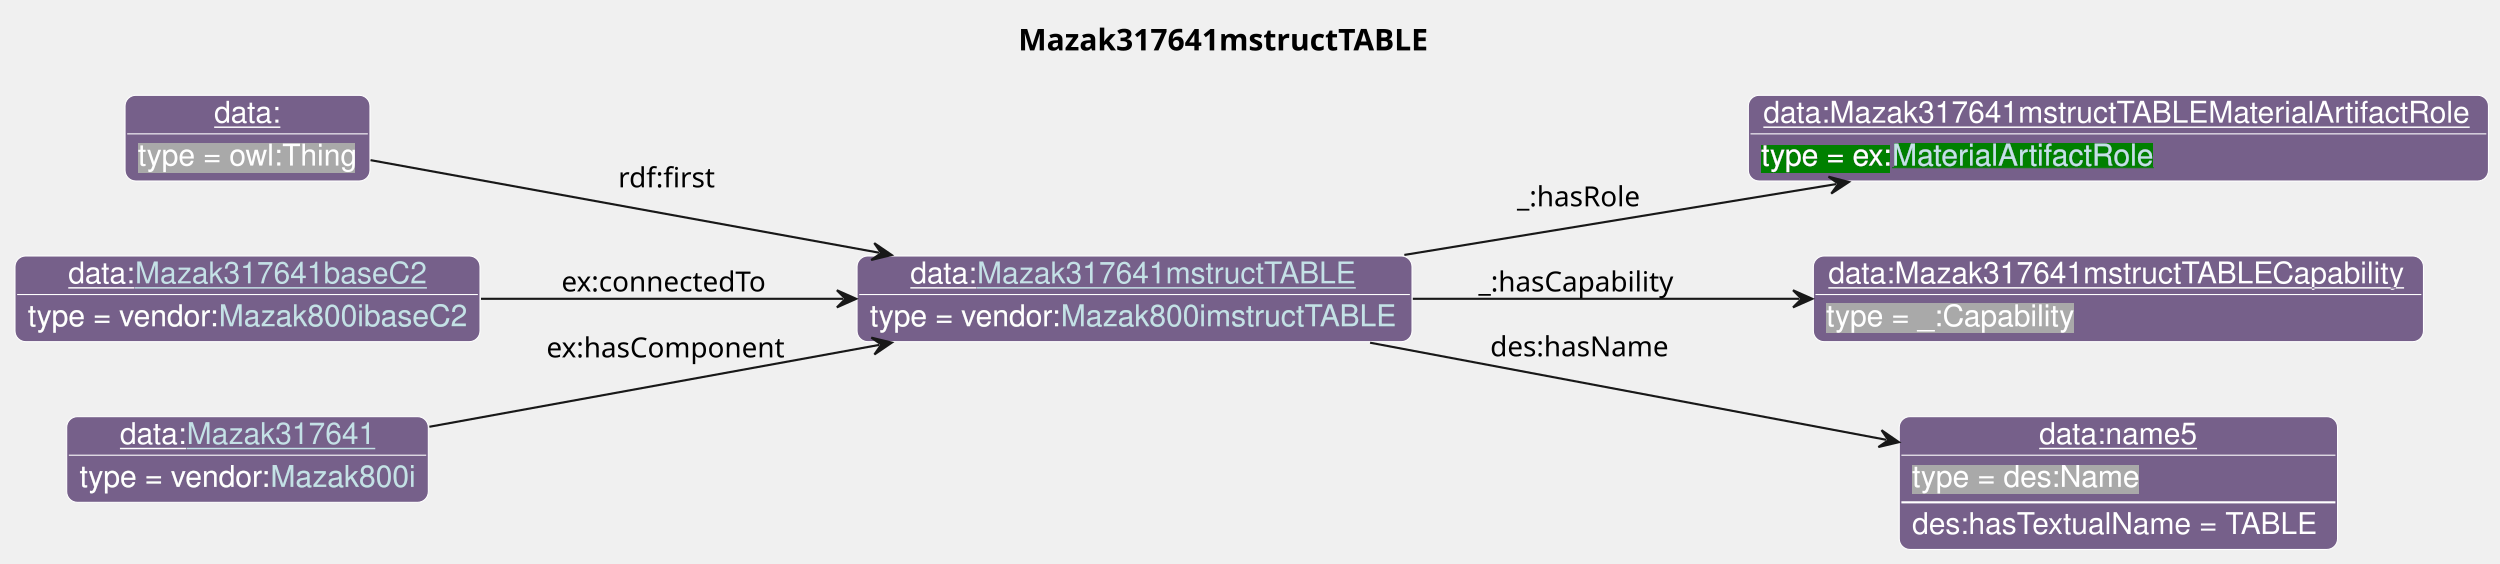
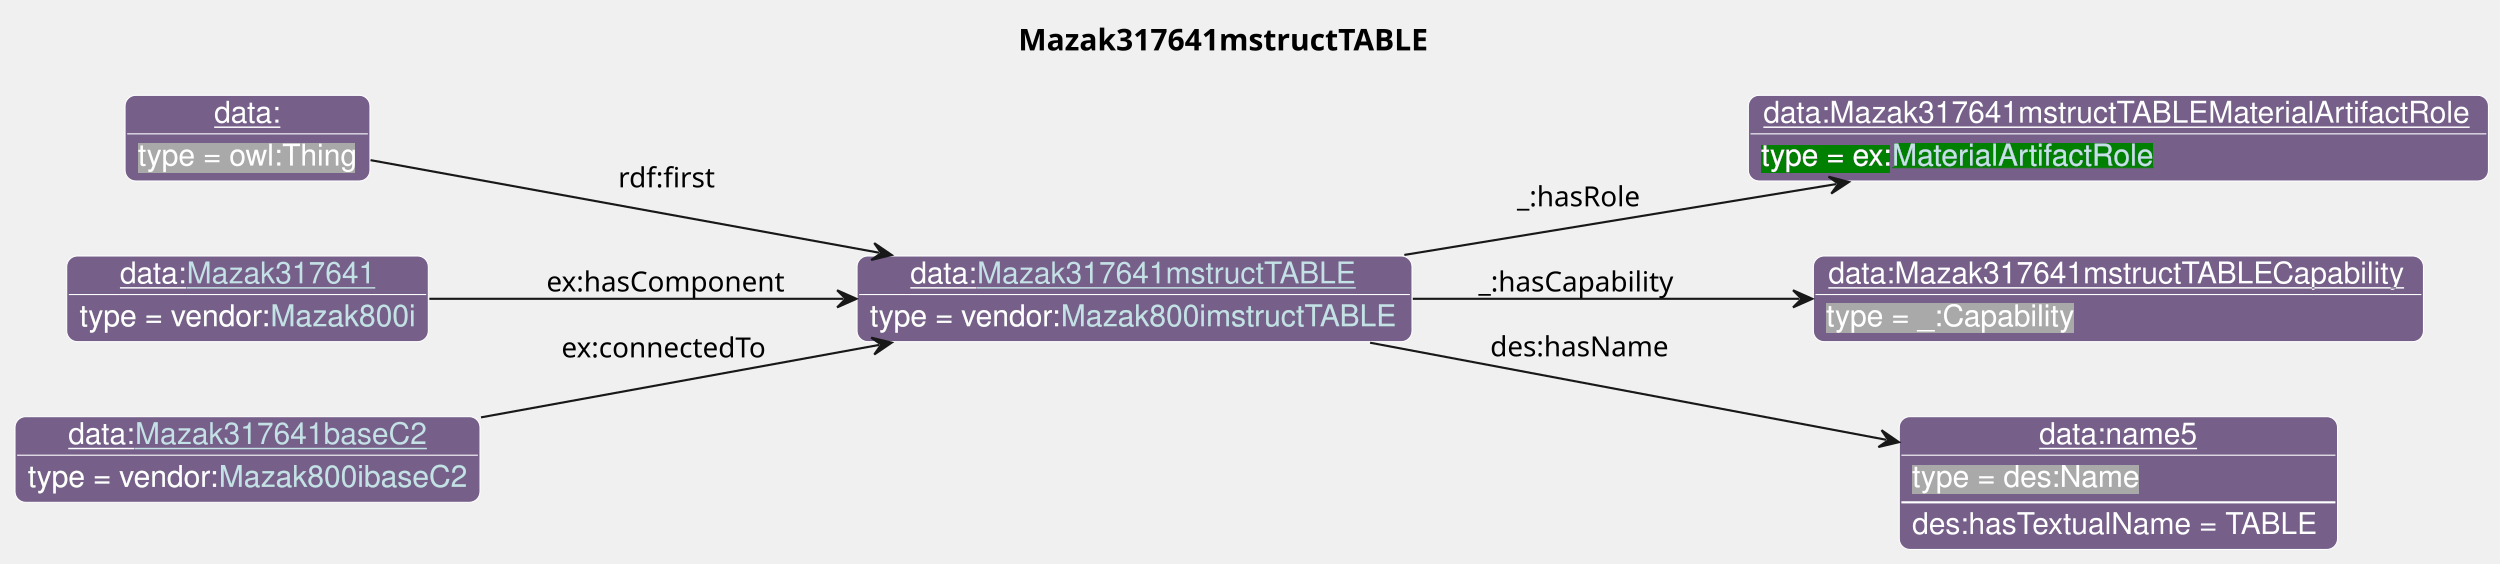
<svg xmlns="http://www.w3.org/2000/svg" xmlns:xlink="http://www.w3.org/1999/xlink" contentStyleType="text/css" data-diagram-type="CLASS" height="263px" preserveAspectRatio="none" style="width:1167px;height:263px;background:#FFFFFF;" version="1.1" viewBox="0 0 1167 263" width="1167px" zoomAndPan="magnify">
  <defs>
-     <filter height="1" id="b1bfaewidrrbug0" width="1" x="0" y="0">
+     <filter height="1" id="b1kwu3225stiu80" width="1" x="0" y="0">
      <feFlood flood-color="#76608A" result="flood" />
      <feComposite in="SourceGraphic" in2="flood" operator="over" />
    </filter>
-     <filter height="1" id="b1bfaewidrrbug1" width="1" x="0" y="0">
+     <filter height="1" id="b1kwu3225stiu81" width="1" x="0" y="0">
      <feFlood flood-color="#008000" result="flood" />
      <feComposite in="SourceGraphic" in2="flood" operator="over" />
    </filter>
-     <filter height="1" id="b1bfaewidrrbug2" width="1" x="0" y="0">
+     <filter height="1" id="b1kwu3225stiu82" width="1" x="0" y="0">
      <feFlood flood-color="#A9A9A9" result="flood" />
      <feComposite in="SourceGraphic" in2="flood" operator="over" />
    </filter>
  </defs>
  <g>
    <g class="title" data-source-line="13">
      <text fill="#000000" font-family="sans-serif" font-size="14" font-weight="bold" lengthAdjust="spacing" textLength="202.898" x="475.357" y="23.535">Mazak317641mstructTABLE</text>
    </g>
    <g class="entity" data-entity="o0" data-source-line="131" data-uid="ent0002" id="entity_o0">
      <rect fill="#76608A" height="40" rx="5" ry="5" style="stroke:#FFFFFF;stroke-width:0.5;" width="259.058" x="400.07" y="119.488" />
      <text fill="#FFFFFF" font-family="Helvetica" font-size="14" lengthAdjust="spacing" text-decoration="underline" textLength="31.138" x="424.934" y="132.269">data:</text>
      <a href="./Mazak317641mstructTABLE.html" target="_top" title="./Mazak317641mstructTABLE.html" xlink:actuate="onRequest" xlink:href="./Mazak317641mstructTABLE.html" xlink:show="new" xlink:title="./Mazak317641mstructTABLE.html" xlink:type="simple">
        <text fill="#C4E1E6" font-family="Helvetica" font-size="14" lengthAdjust="spacing" text-decoration="underline" textLength="178.192" x="456.072" y="132.269">Mazak317641mstructTABLE</text>
      </a>
      <line style="stroke:#FFFFFF;stroke-width:0.5;" x1="401.07" x2="658.128" y1="137.488" y2="137.488" />
-       <text fill="#FFFFFF" filter="url(#b1bfaewidrrbug0)" font-family="Helvetica" font-size="14" lengthAdjust="spacing" textLength="89.113" x="406.07" y="152.269">type = vendor:</text>
+       <text fill="#FFFFFF" filter="url(#b1kwu3225stiu80)" font-family="Helvetica" font-size="14" lengthAdjust="spacing" textLength="89.113" x="406.07" y="152.269">type = vendor:</text>
      <a href="../Mazak.html#Mazak800imstructTABLE" target="_top" title="../Mazak.html#Mazak800imstructTABLE" xlink:actuate="onRequest" xlink:href="../Mazak.html#Mazak800imstructTABLE" xlink:show="new" xlink:title="../Mazak.html#Mazak800imstructTABLE" xlink:type="simple">
-         <text fill="#C4E1E6" filter="url(#b1bfaewidrrbug0)" font-family="Helvetica" font-size="14" lengthAdjust="spacing" textLength="157.944" x="495.183" y="152.269">Mazak800imstructTABLE</text>
+         <text fill="#C4E1E6" filter="url(#b1kwu3225stiu80)" font-family="Helvetica" font-size="14" lengthAdjust="spacing" textLength="157.944" x="495.183" y="152.269">Mazak800imstructTABLE</text>
        <line style="stroke:#76608A;stroke-width:0.5;" x1="495.183" x2="653.128" y1="153.269" y2="153.269" />
      </a>
    </g>
    <g class="entity" data-entity="o1" data-source-line="131" data-uid="ent0003" id="entity_o1">
      <rect fill="#76608A" height="40" rx="5" ry="5" style="stroke:#FFFFFF;stroke-width:0.5;" width="345.481" x="816.13" y="44.488" />
      <text fill="#FFFFFF" font-family="Helvetica" font-size="14" lengthAdjust="spacing" text-decoration="underline" textLength="331.481" x="823.13" y="57.269">data:Mazak317641mstructTABLEMaterialArtifactRole</text>
      <line style="stroke:#FFFFFF;stroke-width:0.5;" x1="817.13" x2="1160.611" y1="62.488" y2="62.488" />
-       <text fill="#FFFFFF" filter="url(#b1bfaewidrrbug1)" font-family="Helvetica" font-size="14" lengthAdjust="spacing" textLength="61.093" x="822.13" y="77.269">type = ex:</text>
+       <text fill="#FFFFFF" filter="url(#b1kwu3225stiu81)" font-family="Helvetica" font-size="14" lengthAdjust="spacing" textLength="61.093" x="822.13" y="77.269">type = ex:</text>
      <a href="../Example.html#MaterialArtifactRole" target="_top" title="../Example.html#MaterialArtifactRole" xlink:actuate="onRequest" xlink:href="../Example.html#MaterialArtifactRole" xlink:show="new" xlink:title="../Example.html#MaterialArtifactRole" xlink:type="simple">
-         <text fill="#C4E1E6" filter="url(#b1bfaewidrrbug1)" font-family="Helvetica" font-size="14" lengthAdjust="spacing" textLength="122.151" x="883.223" y="77.269">MaterialArtifactRole</text>
+         <text fill="#C4E1E6" filter="url(#b1kwu3225stiu81)" font-family="Helvetica" font-size="14" lengthAdjust="spacing" textLength="122.151" x="883.223" y="77.269">MaterialArtifactRole</text>
        <line style="stroke:#008000;stroke-width:0.5;" x1="883.223" x2="1005.374" y1="78.269" y2="78.269" />
      </a>
    </g>
    <g class="entity" data-entity="o2" data-source-line="131" data-uid="ent0004" id="entity_o2">
      <rect fill="#76608A" height="40" rx="5" ry="5" style="stroke:#FFFFFF;stroke-width:0.5;" width="284.806" x="846.47" y="119.488" />
      <text fill="#FFFFFF" font-family="Helvetica" font-size="14" lengthAdjust="spacing" text-decoration="underline" textLength="270.806" x="853.47" y="132.269">data:Mazak317641mstructTABLECapability</text>
      <line style="stroke:#FFFFFF;stroke-width:0.5;" x1="847.47" x2="1130.276" y1="137.488" y2="137.488" />
-       <text fill="#FFFFFF" filter="url(#b1bfaewidrrbug2)" font-family="Helvetica" font-size="14" lengthAdjust="spacing" textLength="115.568" x="852.47" y="152.269">type = _:Capability</text>
+       <text fill="#FFFFFF" filter="url(#b1kwu3225stiu82)" font-family="Helvetica" font-size="14" lengthAdjust="spacing" textLength="115.568" x="852.47" y="152.269">type = _:Capability</text>
    </g>
    <g class="entity" data-entity="o3" data-source-line="131" data-uid="ent0005" id="entity_o3">
      <rect fill="#76608A" height="62" rx="5" ry="5" style="stroke:#FFFFFF;stroke-width:0.5;" width="204.596" x="886.57" y="194.488" />
      <text fill="#FFFFFF" font-family="Helvetica" font-size="14" lengthAdjust="spacing" text-decoration="underline" textLength="73.944" x="951.896" y="207.269">data:name5</text>
      <line style="stroke:#FFFFFF;stroke-width:0.5;" x1="887.57" x2="1090.166" y1="212.488" y2="212.488" />
-       <text fill="#FFFFFF" filter="url(#b1bfaewidrrbug2)" font-family="Helvetica" font-size="14" lengthAdjust="spacing" textLength="106.224" x="892.57" y="227.269">type = des:Name</text>
+       <text fill="#FFFFFF" filter="url(#b1kwu3225stiu82)" font-family="Helvetica" font-size="14" lengthAdjust="spacing" textLength="106.224" x="892.57" y="227.269">type = des:Name</text>
      <line style="stroke:#FFFFFF;stroke-width:1;" x1="887.57" x2="1090.166" y1="234.488" y2="234.488" />
      <text fill="#FFFFFF" font-family="Helvetica" font-size="14" lengthAdjust="spacing" textLength="192.596" x="892.57" y="249.269">des:hasTextualName = TABLE</text>
    </g>
    <g class="entity" data-entity="o4" data-source-line="131" data-uid="ent0006" id="entity_o4">
      <rect fill="#76608A" height="40" rx="5" ry="5" style="stroke:#FFFFFF;stroke-width:0.5;" width="114.334" x="58.37" y="44.488" />
      <text fill="#FFFFFF" font-family="Helvetica" font-size="14" lengthAdjust="spacing" text-decoration="underline" textLength="31.138" x="99.968" y="57.269">data:</text>
      <line style="stroke:#FFFFFF;stroke-width:0.5;" x1="59.37" x2="171.704" y1="62.488" y2="62.488" />
-       <text fill="#FFFFFF" filter="url(#b1bfaewidrrbug2)" font-family="Helvetica" font-size="14" lengthAdjust="spacing" textLength="102.334" x="64.37" y="77.269">type = owl:Thing</text>
+       <text fill="#FFFFFF" filter="url(#b1kwu3225stiu82)" font-family="Helvetica" font-size="14" lengthAdjust="spacing" textLength="102.334" x="64.37" y="77.269">type = owl:Thing</text>
    </g>
    <g class="entity" data-entity="o5" data-source-line="131" data-uid="ent0007" id="entity_o5">
-       <rect fill="#76608A" height="40" rx="5" ry="5" style="stroke:#FFFFFF;stroke-width:0.5;" width="217.071" x="7" y="119.488" />
-       <text fill="#FFFFFF" font-family="Helvetica" font-size="14" lengthAdjust="spacing" text-decoration="underline" textLength="31.138" x="31.864" y="132.269">data:</text>
-       <a href="./Mazak317641baseC2.html" target="_top" title="./Mazak317641baseC2.html" xlink:actuate="onRequest" xlink:href="./Mazak317641baseC2.html" xlink:show="new" xlink:title="./Mazak317641baseC2.html" xlink:type="simple">
-         <text fill="#C4E1E6" font-family="Helvetica" font-size="14" lengthAdjust="spacing" text-decoration="underline" textLength="136.206" x="63.002" y="132.269">Mazak317641baseC2</text>
+       <rect fill="#76608A" height="40" rx="5" ry="5" style="stroke:#FFFFFF;stroke-width:0.5;" width="168.816" x="31.13" y="119.488" />
+       <text fill="#FFFFFF" font-family="Helvetica" font-size="14" lengthAdjust="spacing" text-decoration="underline" textLength="31.138" x="55.994" y="132.269">data:</text>
+       <a href="./Mazak317641.html" target="_top" title="./Mazak317641.html" xlink:actuate="onRequest" xlink:href="./Mazak317641.html" xlink:show="new" xlink:title="./Mazak317641.html" xlink:type="simple">
+         <text fill="#C4E1E6" font-family="Helvetica" font-size="14" lengthAdjust="spacing" text-decoration="underline" textLength="87.951" x="87.132" y="132.269">Mazak317641</text>
      </a>
-       <line style="stroke:#FFFFFF;stroke-width:0.5;" x1="8" x2="223.071" y1="137.488" y2="137.488" />
-       <text fill="#FFFFFF" filter="url(#b1bfaewidrrbug0)" font-family="Helvetica" font-size="14" lengthAdjust="spacing" textLength="89.113" x="13" y="152.269">type = vendor:</text>
-       <a href="../Mazak.html#Mazak800ibaseC2" target="_top" title="../Mazak.html#Mazak800ibaseC2" xlink:actuate="onRequest" xlink:href="../Mazak.html#Mazak800ibaseC2" xlink:show="new" xlink:title="../Mazak.html#Mazak800ibaseC2" xlink:type="simple">
-         <text fill="#C4E1E6" filter="url(#b1bfaewidrrbug0)" font-family="Helvetica" font-size="14" lengthAdjust="spacing" textLength="115.958" x="102.113" y="152.269">Mazak800ibaseC2</text>
-         <line style="stroke:#76608A;stroke-width:0.5;" x1="102.113" x2="218.071" y1="153.269" y2="153.269" />
+       <line style="stroke:#FFFFFF;stroke-width:0.5;" x1="32.13" x2="198.946" y1="137.488" y2="137.488" />
+       <text fill="#FFFFFF" filter="url(#b1kwu3225stiu80)" font-family="Helvetica" font-size="14" lengthAdjust="spacing" textLength="89.113" x="37.13" y="152.269">type = vendor:</text>
+       <a href="../Mazak.html#Mazak800i" target="_top" title="../Mazak.html#Mazak800i" xlink:actuate="onRequest" xlink:href="../Mazak.html#Mazak800i" xlink:show="new" xlink:title="../Mazak.html#Mazak800i" xlink:type="simple">
+         <text fill="#C4E1E6" filter="url(#b1kwu3225stiu80)" font-family="Helvetica" font-size="14" lengthAdjust="spacing" textLength="67.703" x="126.243" y="152.269">Mazak800i</text>
+         <line style="stroke:#76608A;stroke-width:0.5;" x1="126.243" x2="193.946" y1="153.269" y2="153.269" />
      </a>
    </g>
    <g class="entity" data-entity="o6" data-source-line="131" data-uid="ent0008" id="entity_o6">
-       <rect fill="#76608A" height="40" rx="5" ry="5" style="stroke:#FFFFFF;stroke-width:0.5;" width="168.816" x="31.13" y="194.488" />
-       <text fill="#FFFFFF" font-family="Helvetica" font-size="14" lengthAdjust="spacing" text-decoration="underline" textLength="31.138" x="55.994" y="207.269">data:</text>
-       <a href="./Mazak317641.html" target="_top" title="./Mazak317641.html" xlink:actuate="onRequest" xlink:href="./Mazak317641.html" xlink:show="new" xlink:title="./Mazak317641.html" xlink:type="simple">
-         <text fill="#C4E1E6" font-family="Helvetica" font-size="14" lengthAdjust="spacing" text-decoration="underline" textLength="87.951" x="87.132" y="207.269">Mazak317641</text>
+       <rect fill="#76608A" height="40" rx="5" ry="5" style="stroke:#FFFFFF;stroke-width:0.5;" width="217.071" x="7" y="194.488" />
+       <text fill="#FFFFFF" font-family="Helvetica" font-size="14" lengthAdjust="spacing" text-decoration="underline" textLength="31.138" x="31.864" y="207.269">data:</text>
+       <a href="./Mazak317641baseC2.html" target="_top" title="./Mazak317641baseC2.html" xlink:actuate="onRequest" xlink:href="./Mazak317641baseC2.html" xlink:show="new" xlink:title="./Mazak317641baseC2.html" xlink:type="simple">
+         <text fill="#C4E1E6" font-family="Helvetica" font-size="14" lengthAdjust="spacing" text-decoration="underline" textLength="136.206" x="63.002" y="207.269">Mazak317641baseC2</text>
      </a>
-       <line style="stroke:#FFFFFF;stroke-width:0.5;" x1="32.13" x2="198.946" y1="212.488" y2="212.488" />
-       <text fill="#FFFFFF" filter="url(#b1bfaewidrrbug0)" font-family="Helvetica" font-size="14" lengthAdjust="spacing" textLength="89.113" x="37.13" y="227.269">type = vendor:</text>
-       <a href="../Mazak.html#Mazak800i" target="_top" title="../Mazak.html#Mazak800i" xlink:actuate="onRequest" xlink:href="../Mazak.html#Mazak800i" xlink:show="new" xlink:title="../Mazak.html#Mazak800i" xlink:type="simple">
-         <text fill="#C4E1E6" filter="url(#b1bfaewidrrbug0)" font-family="Helvetica" font-size="14" lengthAdjust="spacing" textLength="67.703" x="126.243" y="227.269">Mazak800i</text>
-         <line style="stroke:#76608A;stroke-width:0.5;" x1="126.243" x2="193.946" y1="228.269" y2="228.269" />
+       <line style="stroke:#FFFFFF;stroke-width:0.5;" x1="8" x2="223.071" y1="212.488" y2="212.488" />
+       <text fill="#FFFFFF" filter="url(#b1kwu3225stiu80)" font-family="Helvetica" font-size="14" lengthAdjust="spacing" textLength="89.113" x="13" y="227.269">type = vendor:</text>
+       <a href="../Mazak.html#Mazak800ibaseC2" target="_top" title="../Mazak.html#Mazak800ibaseC2" xlink:actuate="onRequest" xlink:href="../Mazak.html#Mazak800ibaseC2" xlink:show="new" xlink:title="../Mazak.html#Mazak800ibaseC2" xlink:type="simple">
+         <text fill="#C4E1E6" filter="url(#b1kwu3225stiu80)" font-family="Helvetica" font-size="14" lengthAdjust="spacing" textLength="115.958" x="102.113" y="227.269">Mazak800ibaseC2</text>
+         <line style="stroke:#76608A;stroke-width:0.5;" x1="102.113" x2="218.071" y1="228.269" y2="228.269" />
      </a>
    </g>
    <g class="link" data-entity-1="o0" data-entity-2="o1" data-source-line="195" data-uid="lnk9" id="link_o0_o1">
      <path codeLine="195" d="M655.55,118.998 C720.07,108.408 792.649,96.51 857.149,85.93" fill="none" id="o0-to-o1" style="stroke:#181818;stroke-width:1;" />
      <polygon fill="#181818" points="863.07,84.958,853.541,82.468,858.136,85.768,854.836,90.362,863.07,84.958" style="stroke:#181818;stroke-width:1;" />
      <text fill="#000000" font-family="sans-serif" font-size="13" lengthAdjust="spacing" textLength="59.693" x="708.13" y="96.307">_:hasRole</text>
    </g>
    <g class="link" data-entity-1="o0" data-entity-2="o2" data-source-line="195" data-uid="lnk10" id="link_o0_o2">
      <path codeLine="195" d="M659.5,139.488 C717.61,139.488 780.4,139.488 839.98,139.488" fill="none" id="o0-to-o2" style="stroke:#181818;stroke-width:1;" />
      <polygon fill="#181818" points="845.98,139.488,836.98,135.488,840.98,139.488,836.98,143.488,845.98,139.488" style="stroke:#181818;stroke-width:1;" />
      <text fill="#000000" font-family="sans-serif" font-size="13" lengthAdjust="spacing" textLength="95.132" x="690.13" y="136.057">_:hasCapability</text>
    </g>
    <g class="link" data-entity-1="o0" data-entity-2="o3" data-source-line="195" data-uid="lnk11" id="link_o0_o3">
      <path codeLine="195" d="M639.55,159.978 C714.44,174.058 807.293,191.529 880.513,205.299" fill="none" id="o0-to-o3" style="stroke:#181818;stroke-width:1;" />
      <polygon fill="#181818" points="886.41,206.408,878.304,200.814,881.496,205.484,876.826,208.676,886.41,206.408" style="stroke:#181818;stroke-width:1;" />
      <text fill="#000000" font-family="sans-serif" font-size="13" lengthAdjust="spacing" textLength="84.202" x="695.63" y="166.327">des:hasName</text>
    </g>
    <g class="link" data-entity-1="o4" data-entity-2="o0" data-source-line="195" data-uid="lnk12" id="link_o4_o0">
      <path codeLine="195" d="M172.97,74.758 C235.35,86.108 331.517,103.614 410.347,117.964" fill="none" id="o4-to-o0" style="stroke:#181818;stroke-width:1;" />
      <polygon fill="#181818" points="416.25,119.038,408.112,113.491,411.331,118.143,406.679,121.362,416.25,119.038" style="stroke:#181818;stroke-width:1;" />
      <text fill="#000000" font-family="sans-serif" font-size="13" lengthAdjust="spacing" textLength="47.741" x="288.57" y="87.457">rdf:first</text>
    </g>
    <g class="link" data-entity-1="o5" data-entity-2="o0" data-source-line="195" data-uid="lnk13" id="link_o5_o0">
-       <path codeLine="195" d="M224.53,139.488 C278.18,139.488 337.4,139.488 393.66,139.488" fill="none" id="o5-to-o0" style="stroke:#181818;stroke-width:1;" />
-       <polygon fill="#181818" points="399.66,139.488,390.66,135.488,394.66,139.488,390.66,143.488,399.66,139.488" style="stroke:#181818;stroke-width:1;" />
-       <text fill="#000000" font-family="sans-serif" font-size="13" lengthAdjust="spacing" textLength="100.502" x="262.07" y="136.057">ex:connectedTo</text>
+       <path codeLine="195" d="M200.42,139.488 C257.72,139.488 328.75,139.488 393.77,139.488" fill="none" id="o5-to-o0" style="stroke:#181818;stroke-width:1;" />
+       <polygon fill="#181818" points="399.77,139.488,390.77,135.488,394.77,139.488,390.77,143.488,399.77,139.488" style="stroke:#181818;stroke-width:1;" />
+       <text fill="#000000" font-family="sans-serif" font-size="13" lengthAdjust="spacing" textLength="114.728" x="255.07" y="136.057">ex:hasComponent</text>
    </g>
    <g class="link" data-entity-1="o6" data-entity-2="o0" data-source-line="195" data-uid="lnk14" id="link_o6_o0">
-       <path codeLine="195" d="M200.42,199.218 C262.66,187.888 342.277,173.403 410.407,161.003" fill="none" id="o6-to-o0" style="stroke:#181818;stroke-width:1;" />
-       <polygon fill="#181818" points="416.31,159.928,406.739,157.605,411.391,160.824,408.172,165.475,416.31,159.928" style="stroke:#181818;stroke-width:1;" />
-       <text fill="#000000" font-family="sans-serif" font-size="13" lengthAdjust="spacing" textLength="114.728" x="255.07" y="166.837">ex:hasComponent</text>
+       <path codeLine="195" d="M224.53,194.828 C283.55,184.088 350.657,171.872 410.347,161.012" fill="none" id="o6-to-o0" style="stroke:#181818;stroke-width:1;" />
+       <polygon fill="#181818" points="416.25,159.938,406.679,157.614,411.331,160.833,408.111,165.485,416.25,159.938" style="stroke:#181818;stroke-width:1;" />
+       <text fill="#000000" font-family="sans-serif" font-size="13" lengthAdjust="spacing" textLength="100.502" x="262.07" y="166.837">ex:connectedTo</text>
    </g>
  </g>
</svg>
